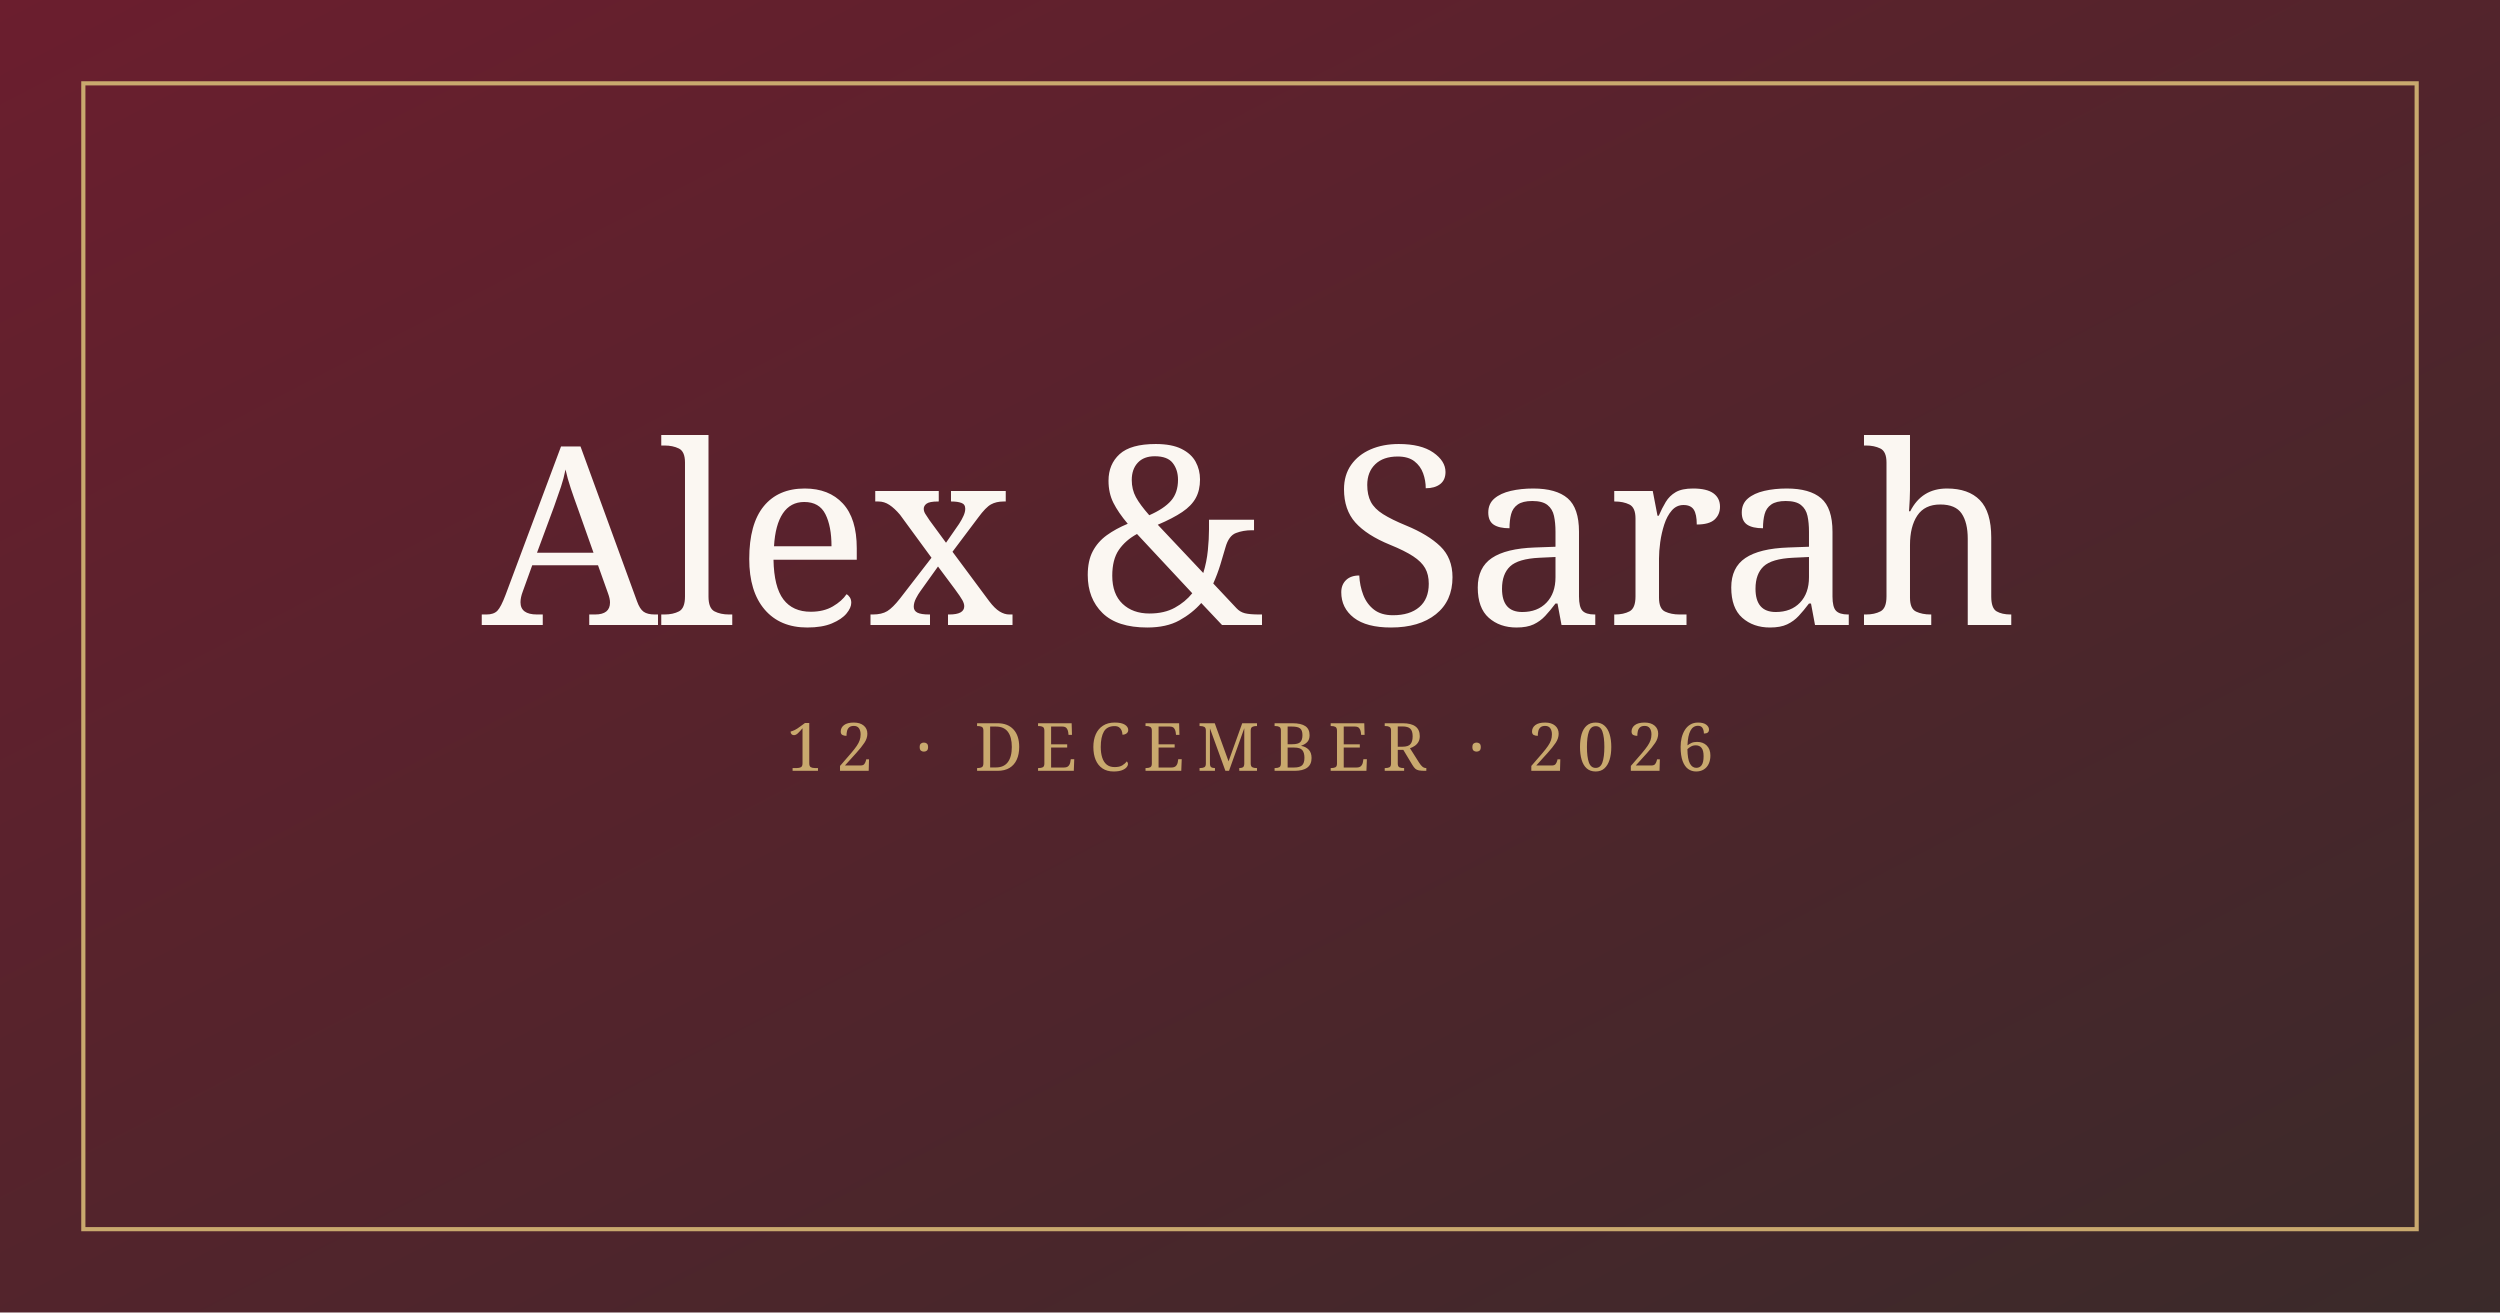
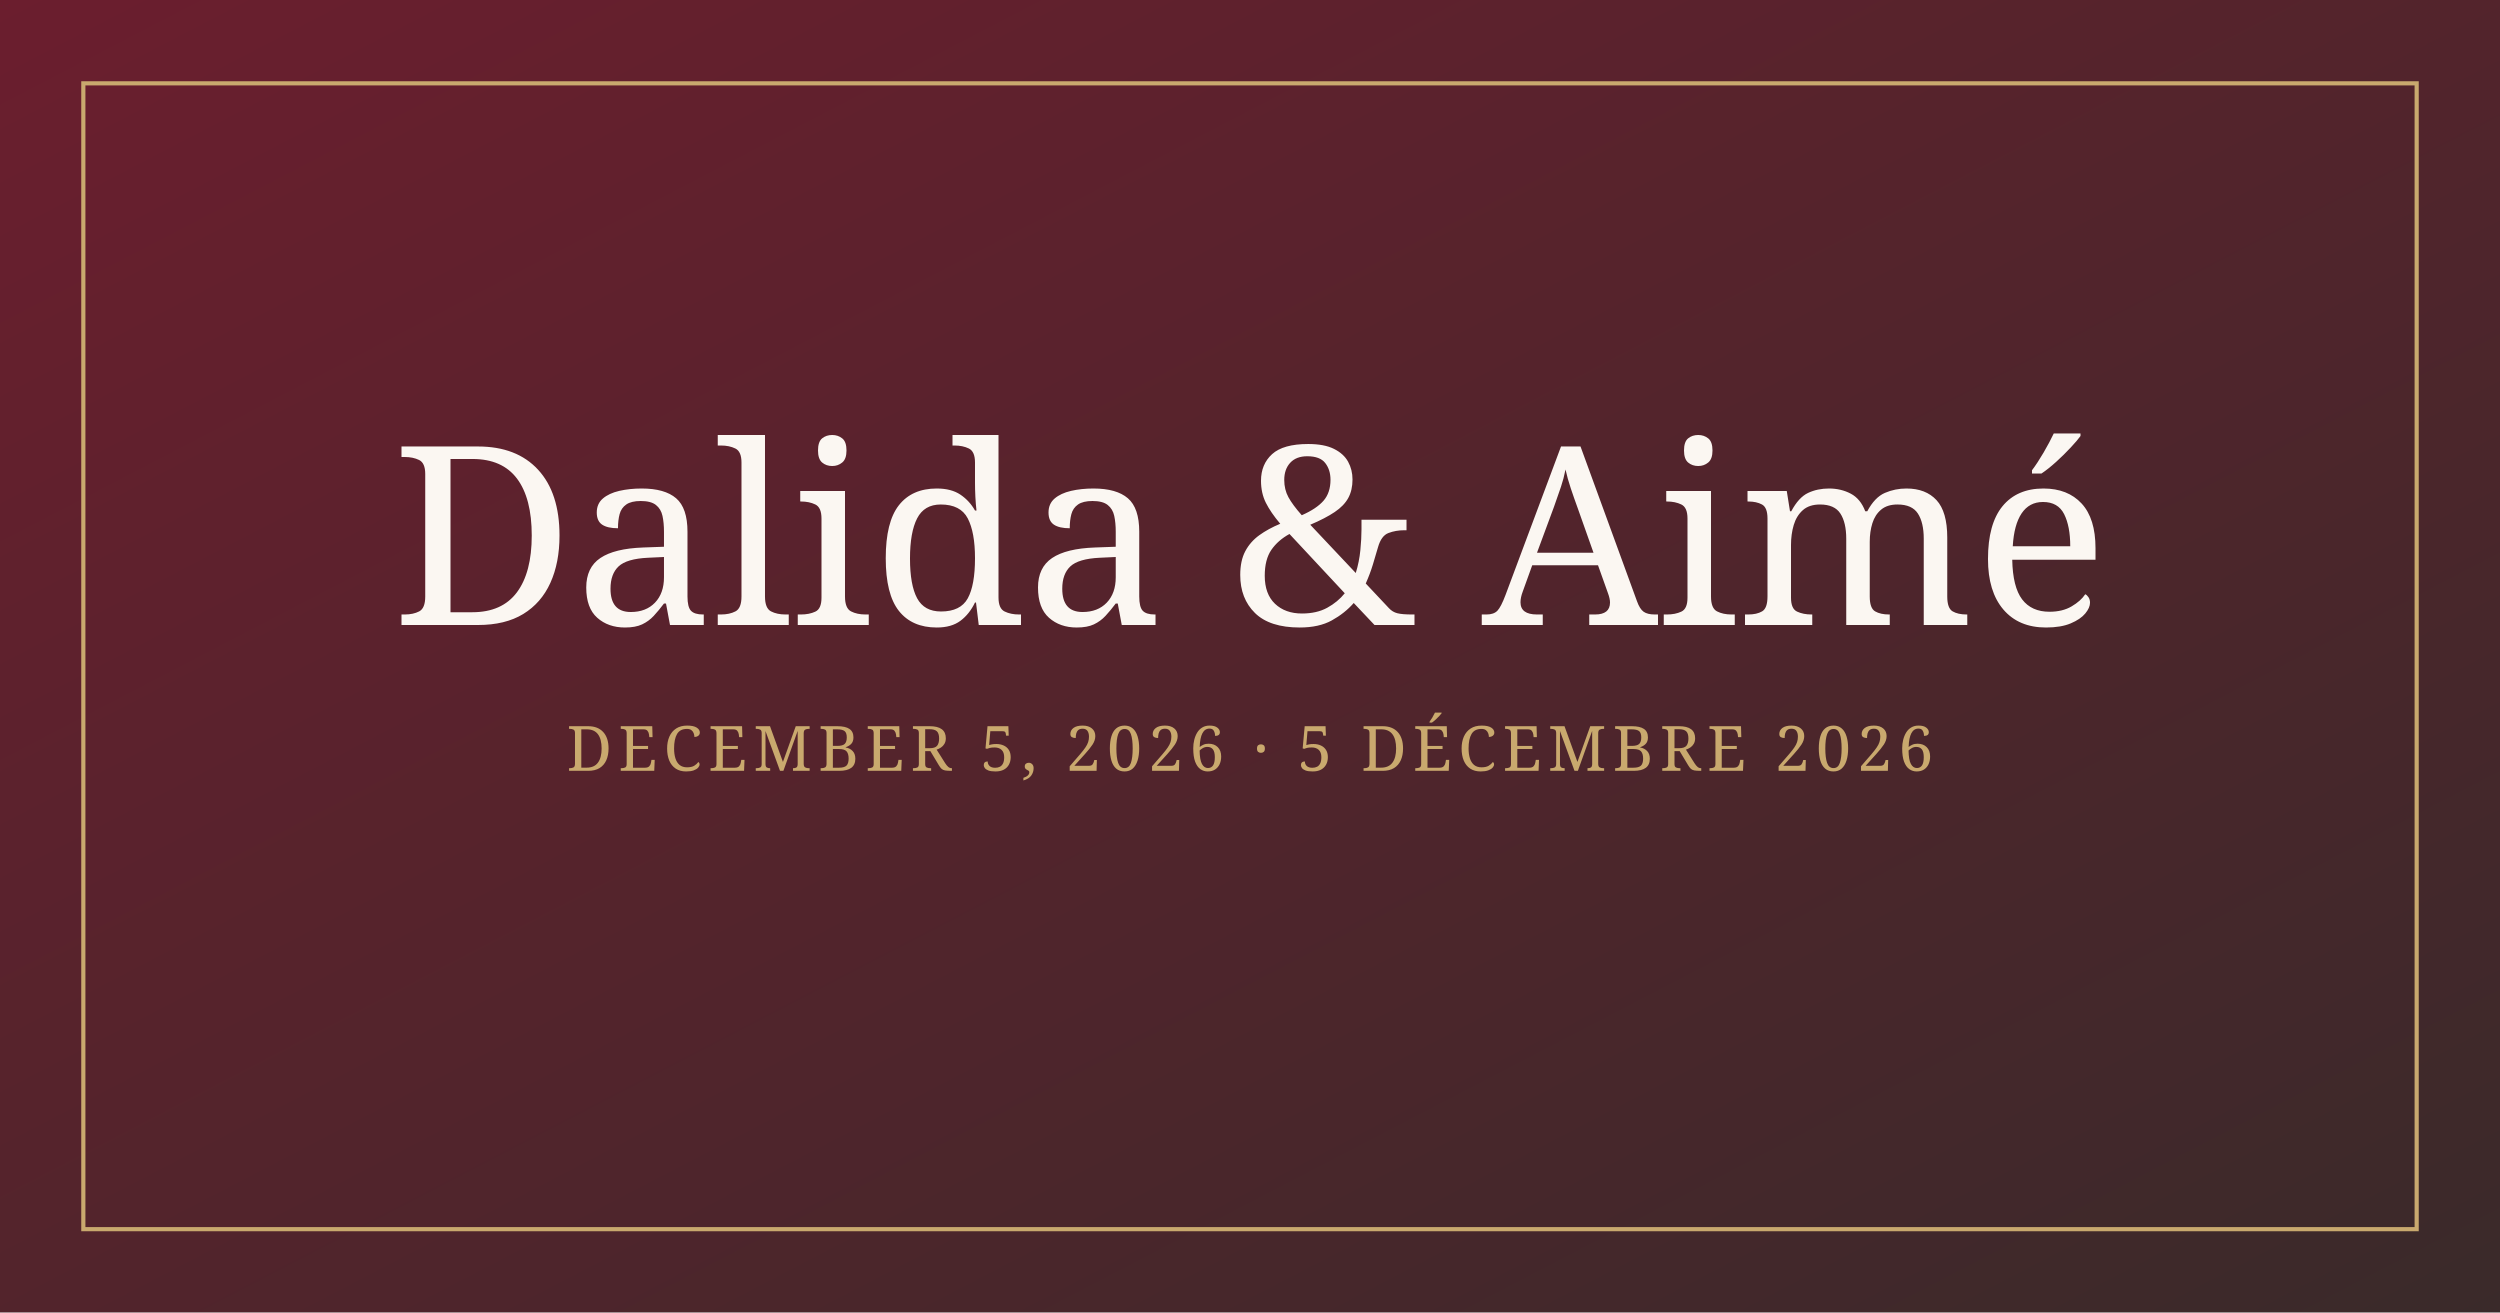
<svg xmlns="http://www.w3.org/2000/svg" width="1200" height="630" viewBox="0 0 1200 630">
  <defs>
    <linearGradient id="bg" x1="0" y1="0" x2="1" y2="1">
      <stop offset="0%" stop-color="#6B1E2E" />
      <stop offset="100%" stop-color="#3A2A2A" />
    </linearGradient>
  </defs>
  <rect width="1200" height="630" fill="url(#bg)" />
  <rect x="40" y="40" width="1120" height="550" fill="none" stroke="#C9A96E" stroke-width="2" />
-   <text x="600" y="300" font-family="Georgia, serif" font-size="120" fill="#FBF7F2" text-anchor="middle">Alex &amp; Sarah</text>
-   <text x="600" y="370" font-family="Georgia, serif" font-size="32" letter-spacing="6" fill="#C9A96E" text-anchor="middle">12 · DECEMBER · 2026</text>
+   <text x="600" y="300" font-family="Georgia, serif" font-size="120" fill="#FBF7F2" text-anchor="middle">Dalida &amp; Aimé</text>
+   <text x="600" y="370" font-family="Georgia, serif" font-size="30" letter-spacing="3" fill="#C9A96E" text-anchor="middle">DECEMBER 5, 2026 · 5 DÉCEMBRE 2026</text>
</svg>
